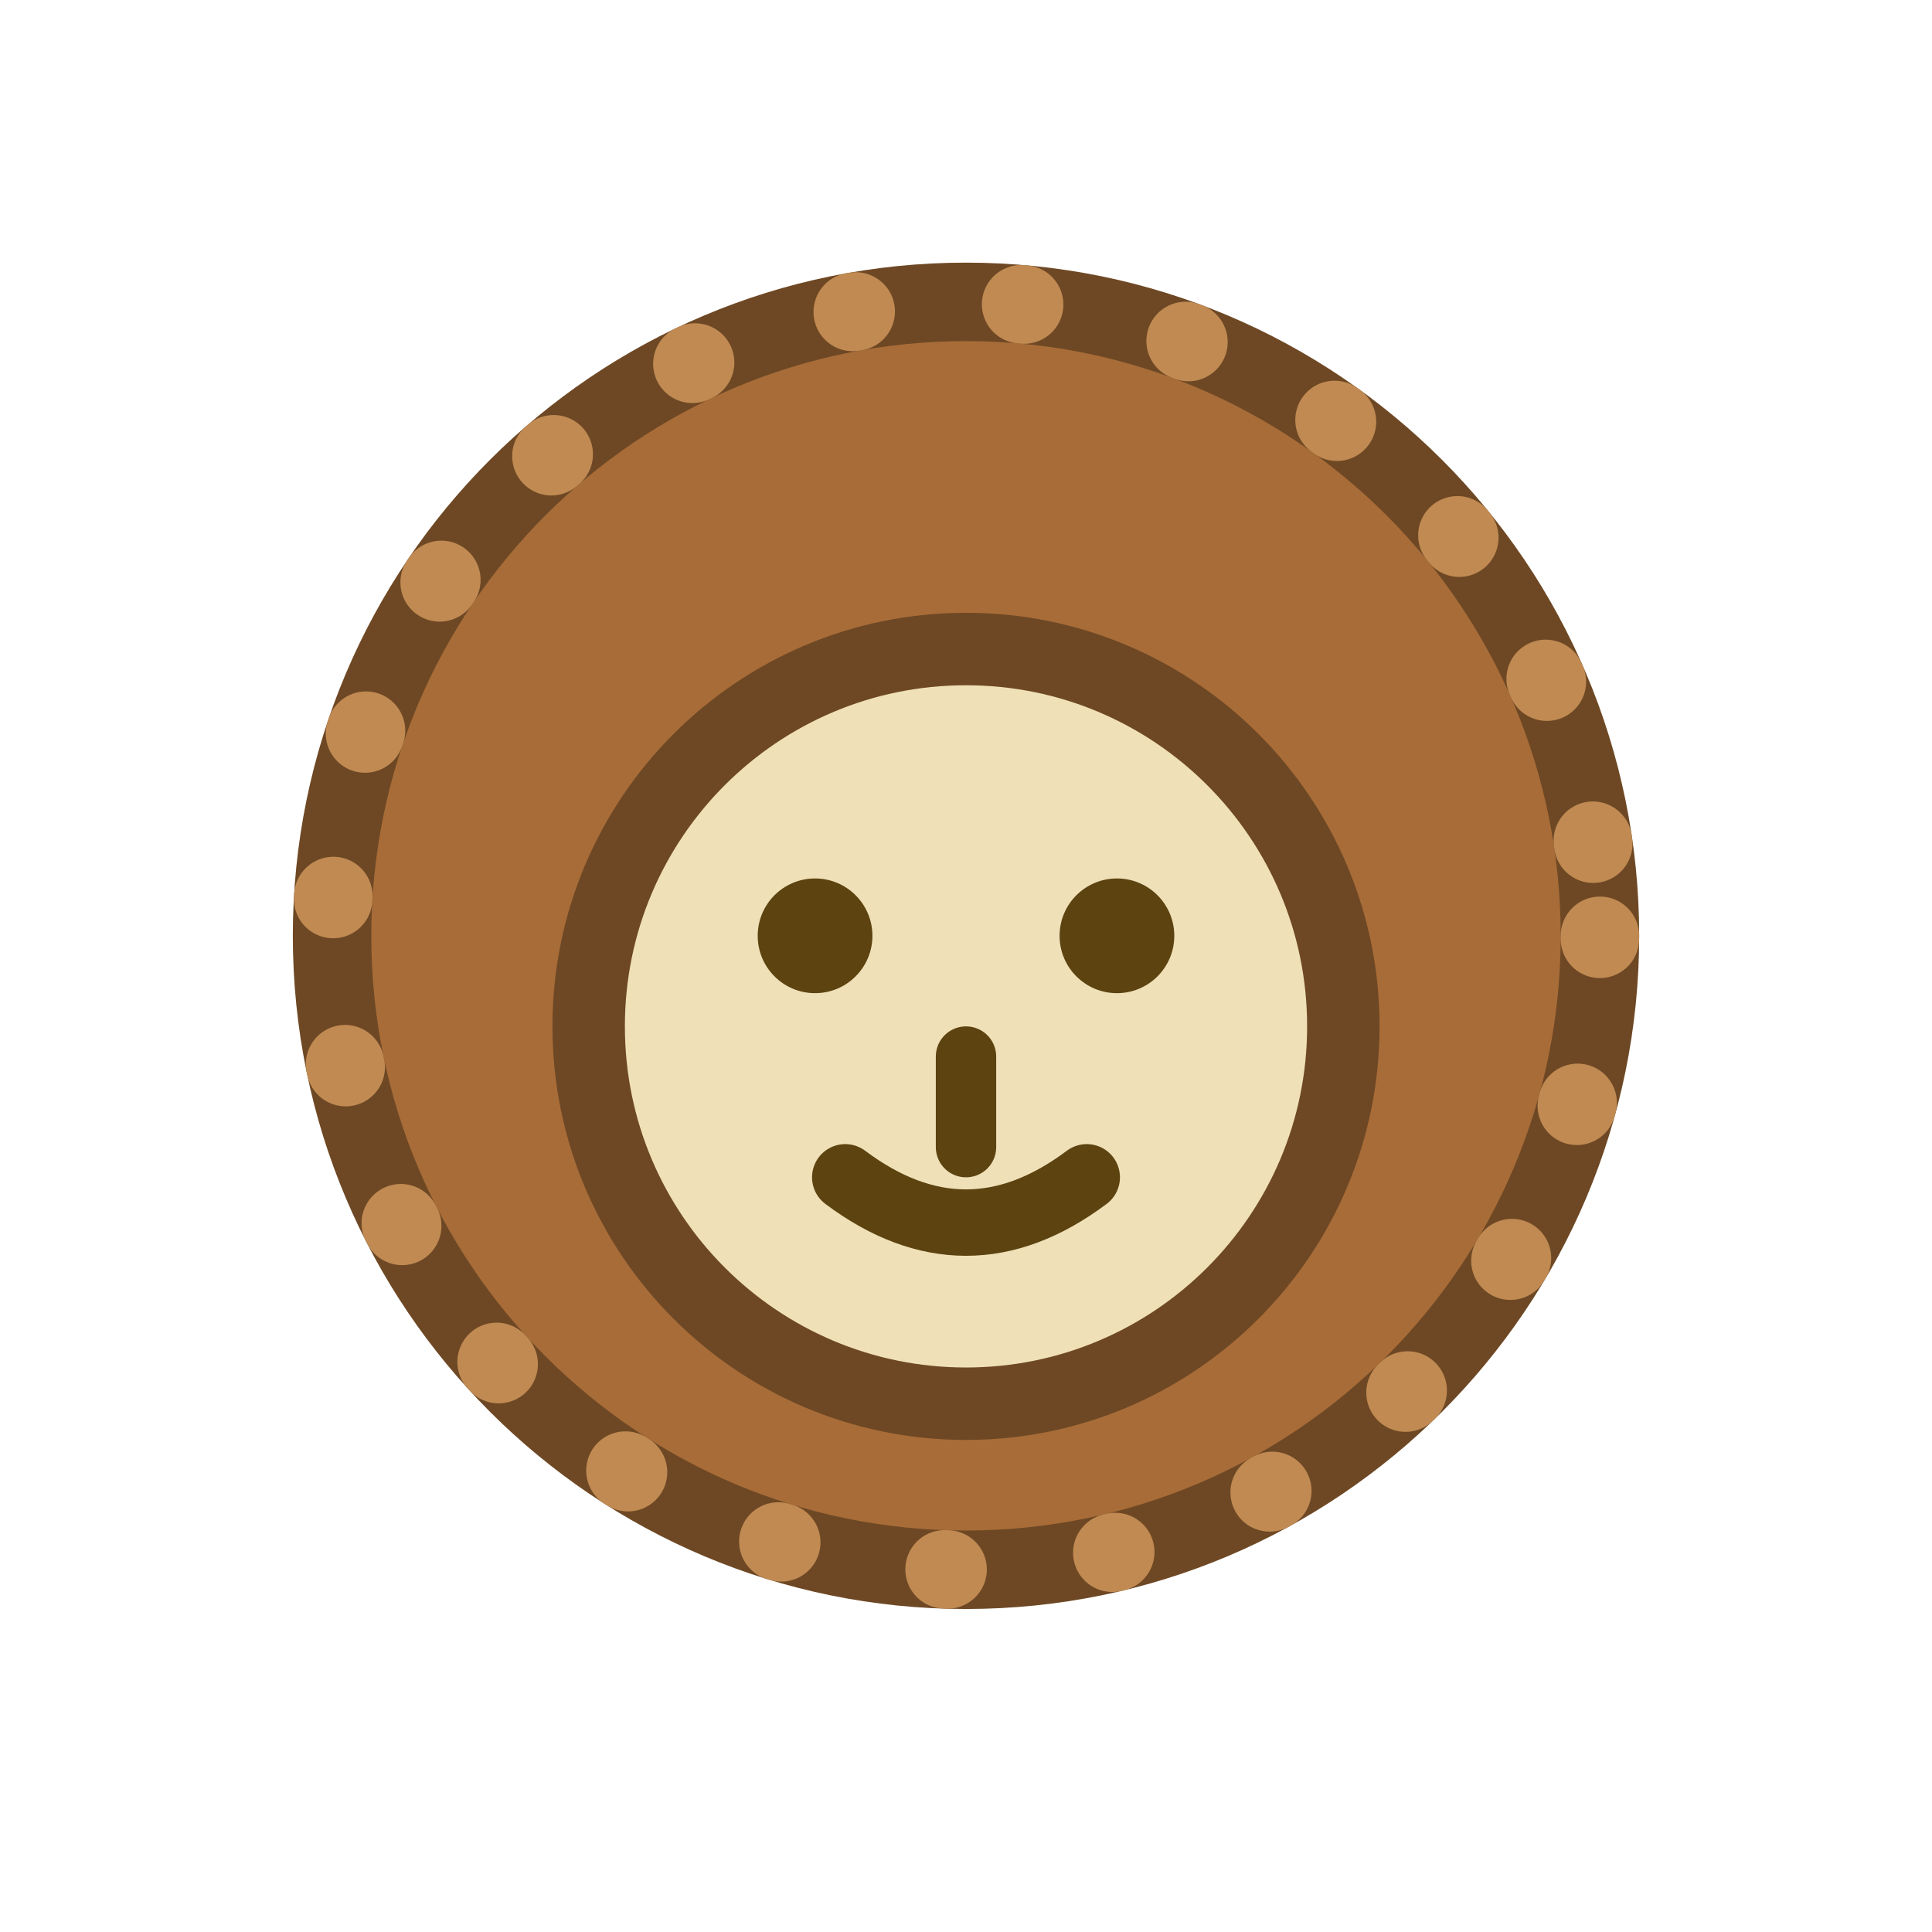
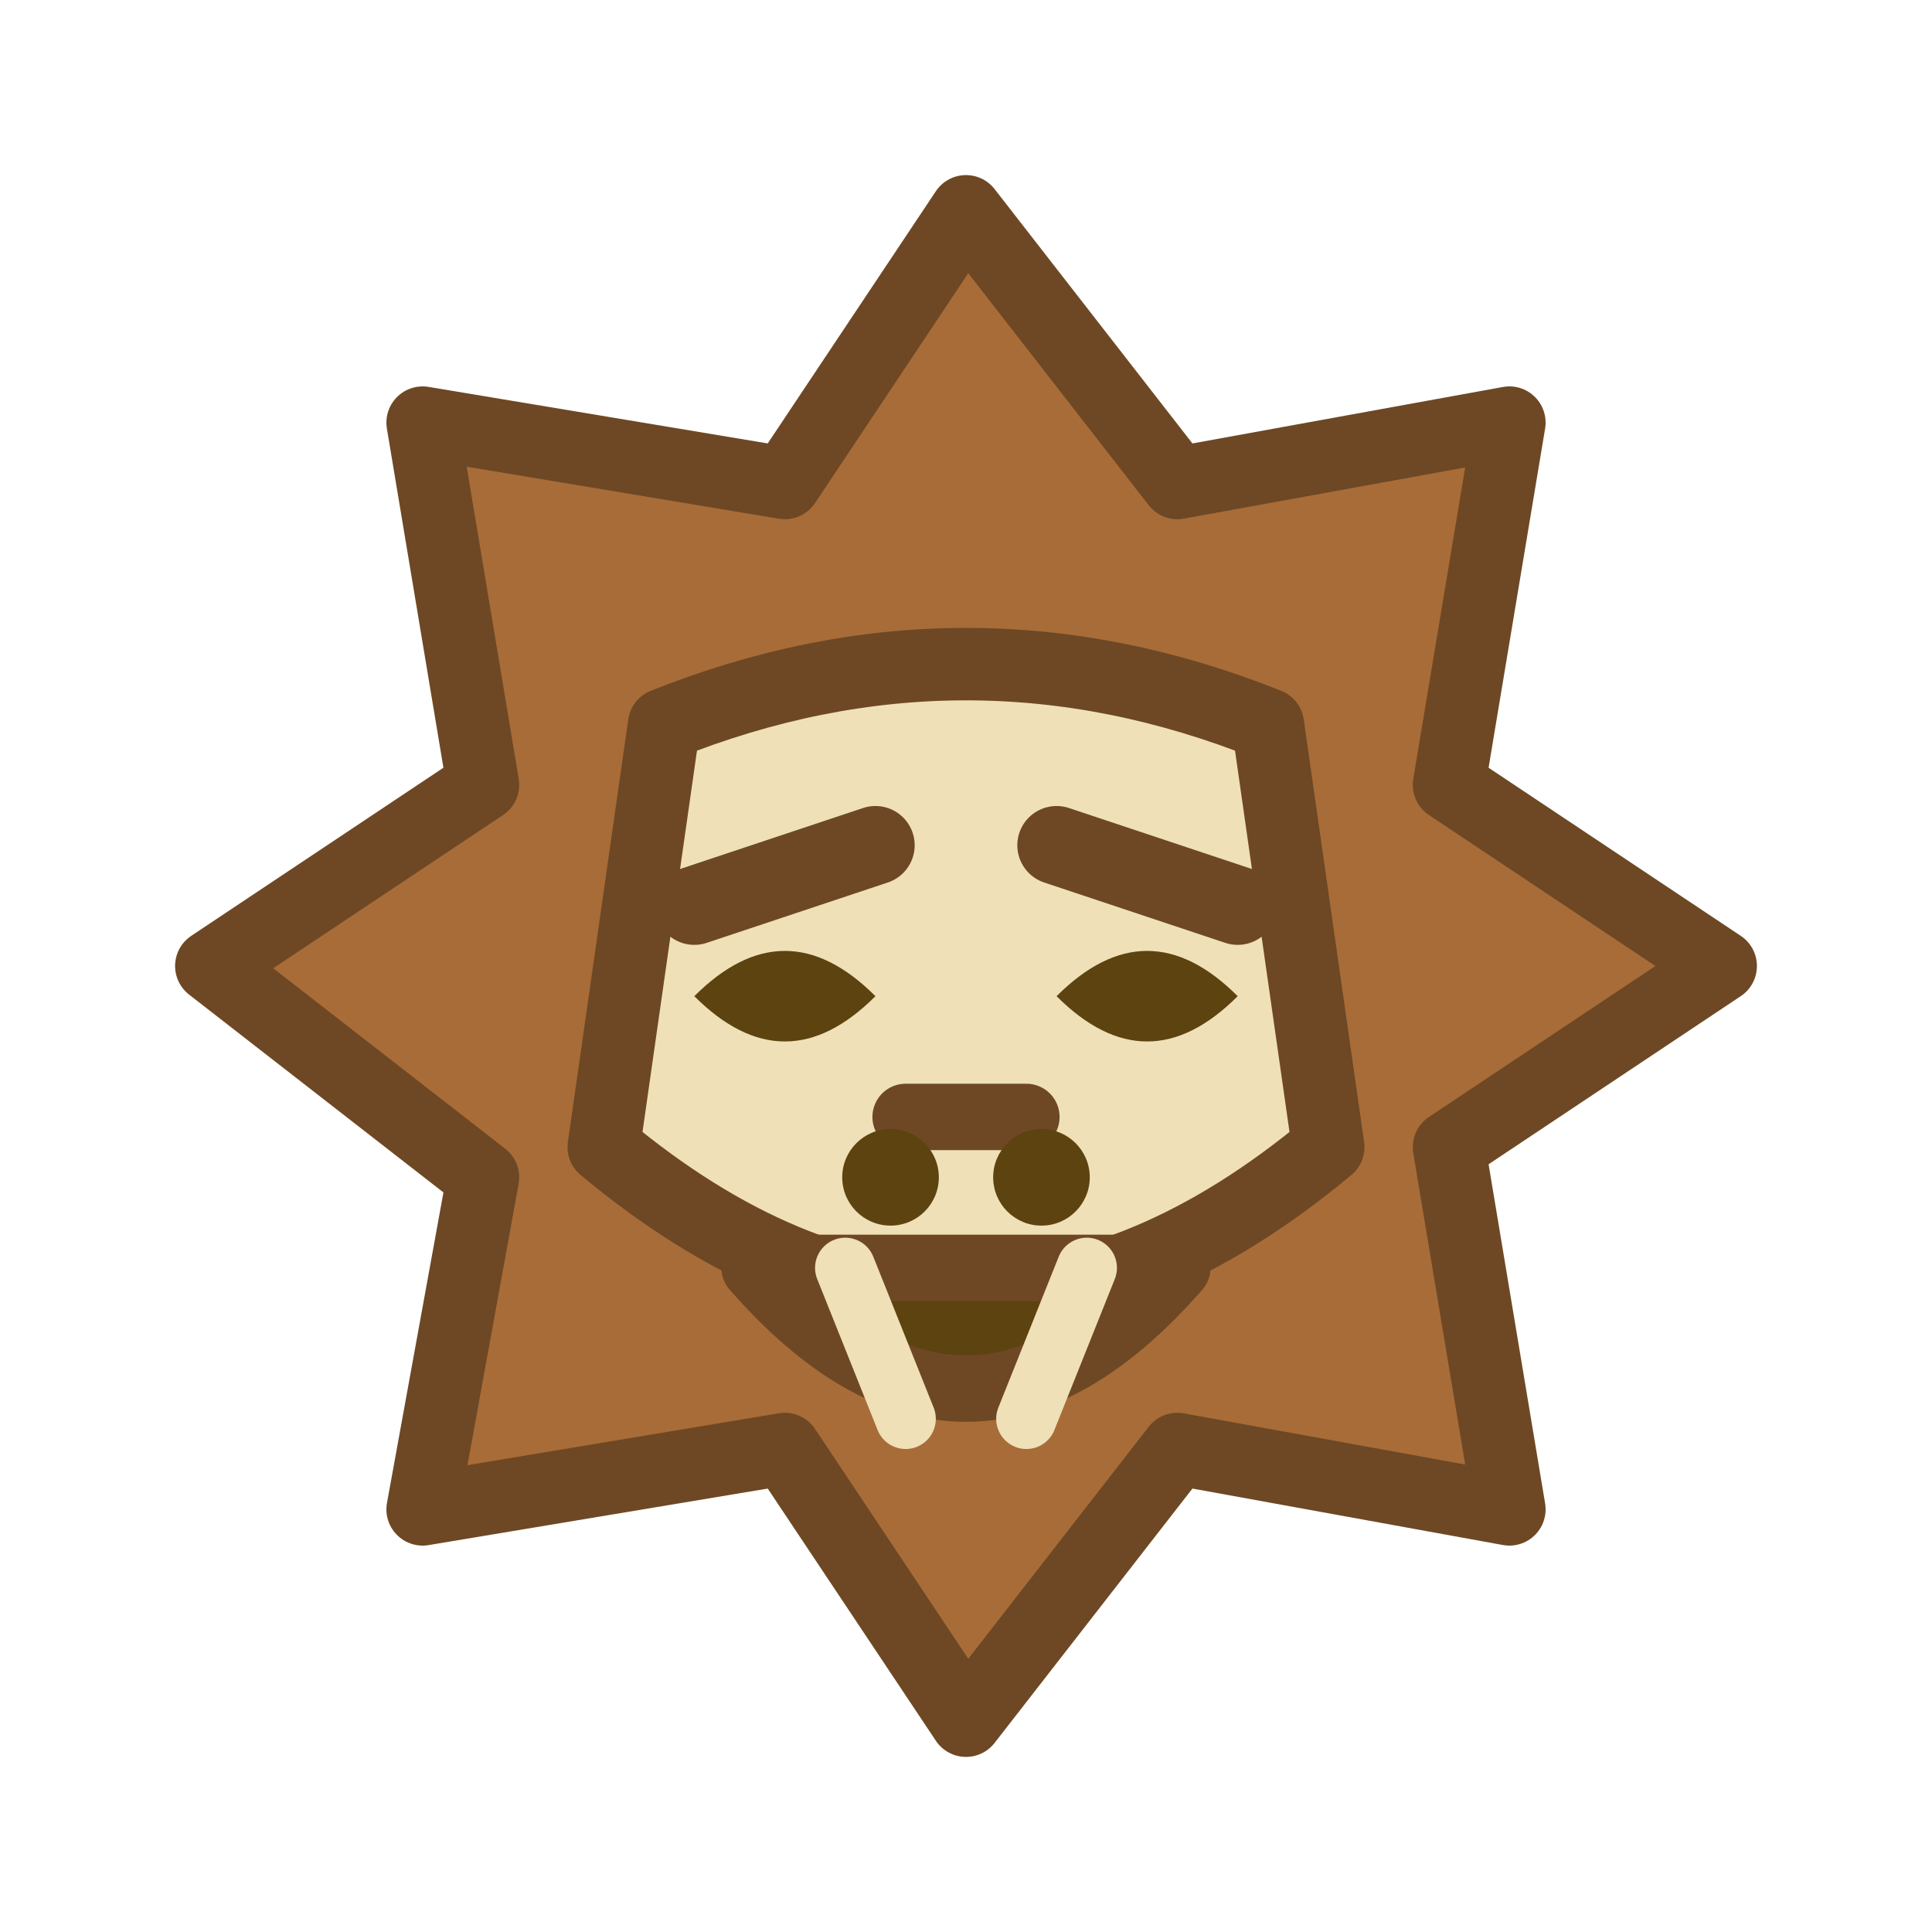
<svg xmlns="http://www.w3.org/2000/svg" viewBox="0 0 64 64" role="img" aria-label="Lew złoty — Apteka Pod Złotym Lwem">
-   <path d="M16 18 L22 26 L13 25 Z" fill="#a86c38" stroke="#6e4824" stroke-width="2.2" stroke-linejoin="round" />
-   <path d="M48 18 L42 26 L51 25 Z" fill="#a86c38" stroke="#6e4824" stroke-width="2.2" stroke-linejoin="round" />
-   <circle cx="32" cy="31" r="21" fill="#a86c38" stroke="#6e4824" stroke-width="2.6" />
-   <circle cx="32" cy="31" r="21" fill="none" stroke="#c08a52" stroke-width="2.6" stroke-dasharray="0.1 5.5" stroke-linecap="round" />
-   <circle cx="32" cy="34" r="12.5" fill="#efe0b8" stroke="#6e4824" stroke-width="2.4" />
-   <circle cx="27" cy="31" r="1.9" fill="#5c4310" />
-   <circle cx="37" cy="31" r="1.9" fill="#5c4310" />
-   <path d="M32 35 L32 38" stroke="#5c4310" stroke-width="2" stroke-linecap="round" />
-   <path d="M28 39 Q32 42 36 39" fill="none" stroke="#5c4310" stroke-width="2.2" stroke-linecap="round" />
+   <path d="M32 7 L39 16 L50 14 L48 26 L57 32 L48 38 L50 50 L39 48 L32 57 L26 48 L14 50 L16 39 L7 32 L16 26 L14 14 L26 16 Z" fill="#a86c38" stroke="#6e4824" stroke-width="2.4" stroke-linejoin="round" />
+   <path d="M22 24 Q32 20 42 24 L44 38 Q32 48 20 38 Z" fill="#efe0b8" stroke="#6e4824" stroke-width="2.4" stroke-linejoin="round" />
+   <path d="M23 30 L29 28" stroke="#6e4824" stroke-width="2.6" stroke-linecap="round" />
+   <path d="M41 30 L35 28" stroke="#6e4824" stroke-width="2.6" stroke-linecap="round" />
+   <path d="M23 33 Q26 30 29 33 Q26 36 23 33 Z" fill="#5c4310" />
+   <path d="M35 33 Q38 30 41 33 Q38 36 35 33 Z" fill="#5c4310" />
+   <path d="M30 37 L34 37" stroke="#6e4824" stroke-width="2.2" stroke-linecap="round" />
+   <circle cx="29.5" cy="39" r="1.6" fill="#5c4310" />
+   <circle cx="34.5" cy="39" r="1.6" fill="#5c4310" />
+   <path d="M25 42 Q32 50 39 42 Z" fill="#5c4310" stroke="#6e4824" stroke-width="2.2" stroke-linejoin="round" />
+   <path d="M28 42 L30 47 M34 47 L36 42" stroke="#efe0b8" stroke-width="2.0" stroke-linecap="round" />
</svg>
